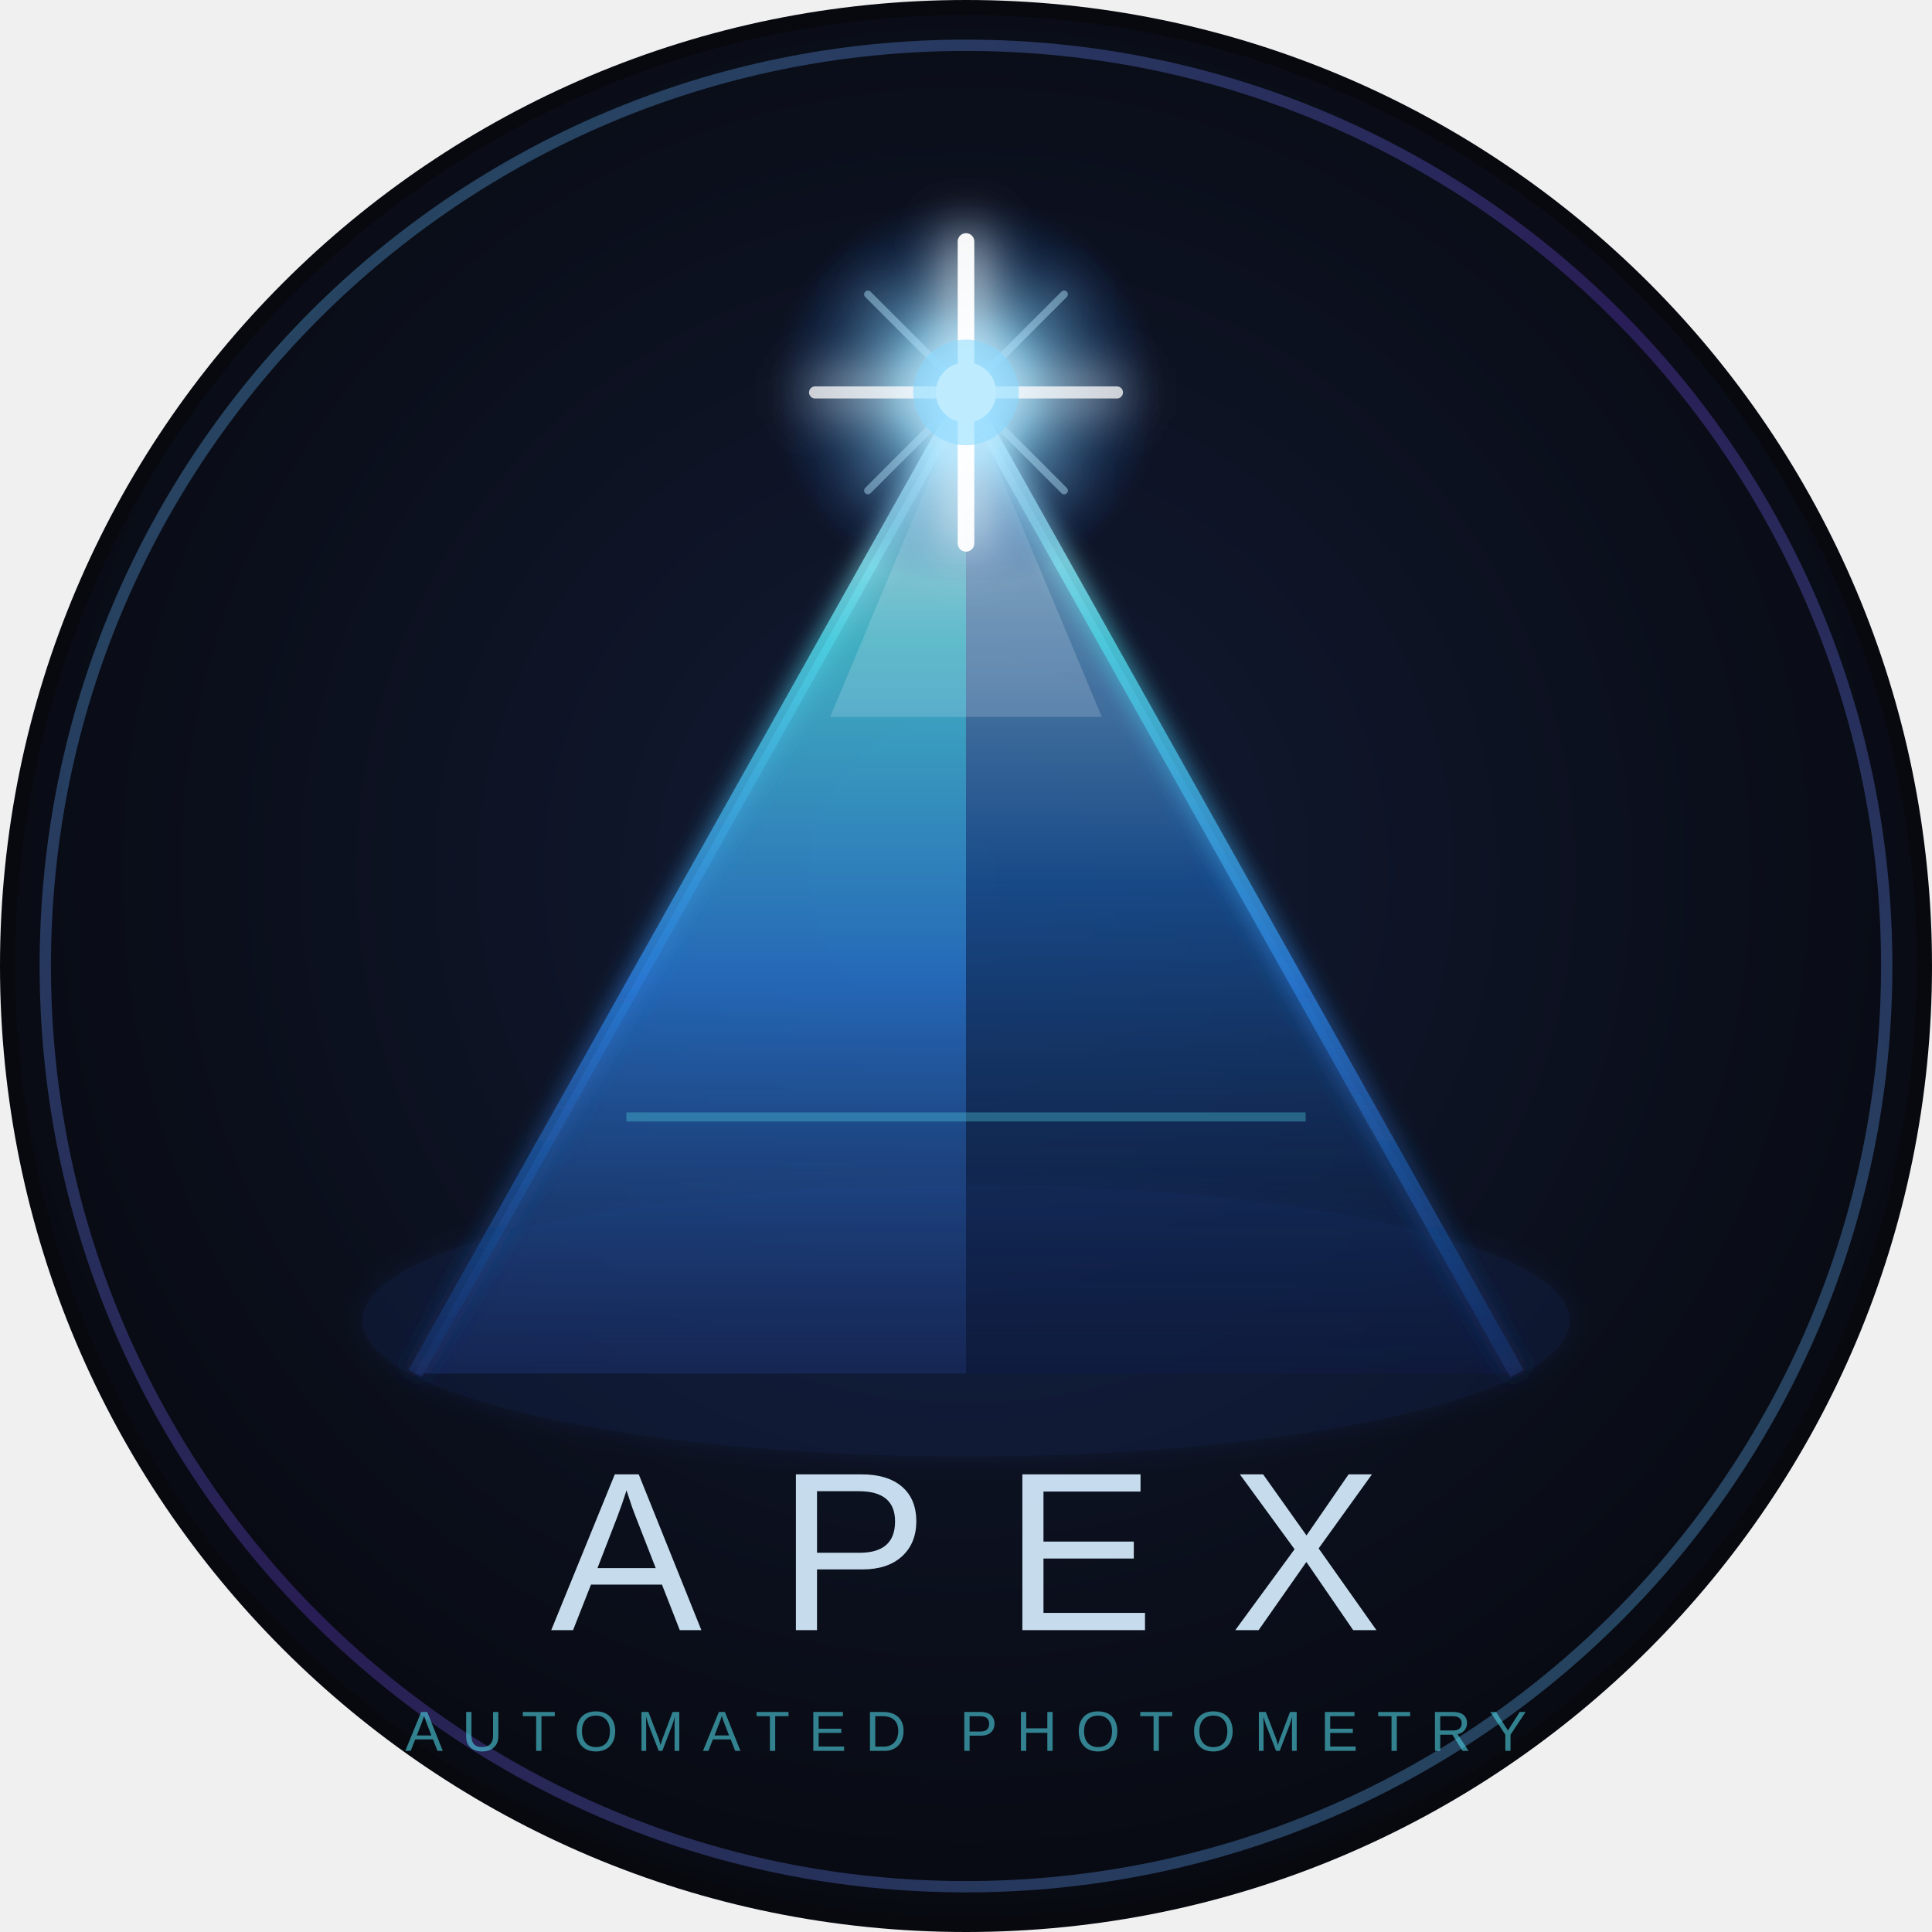
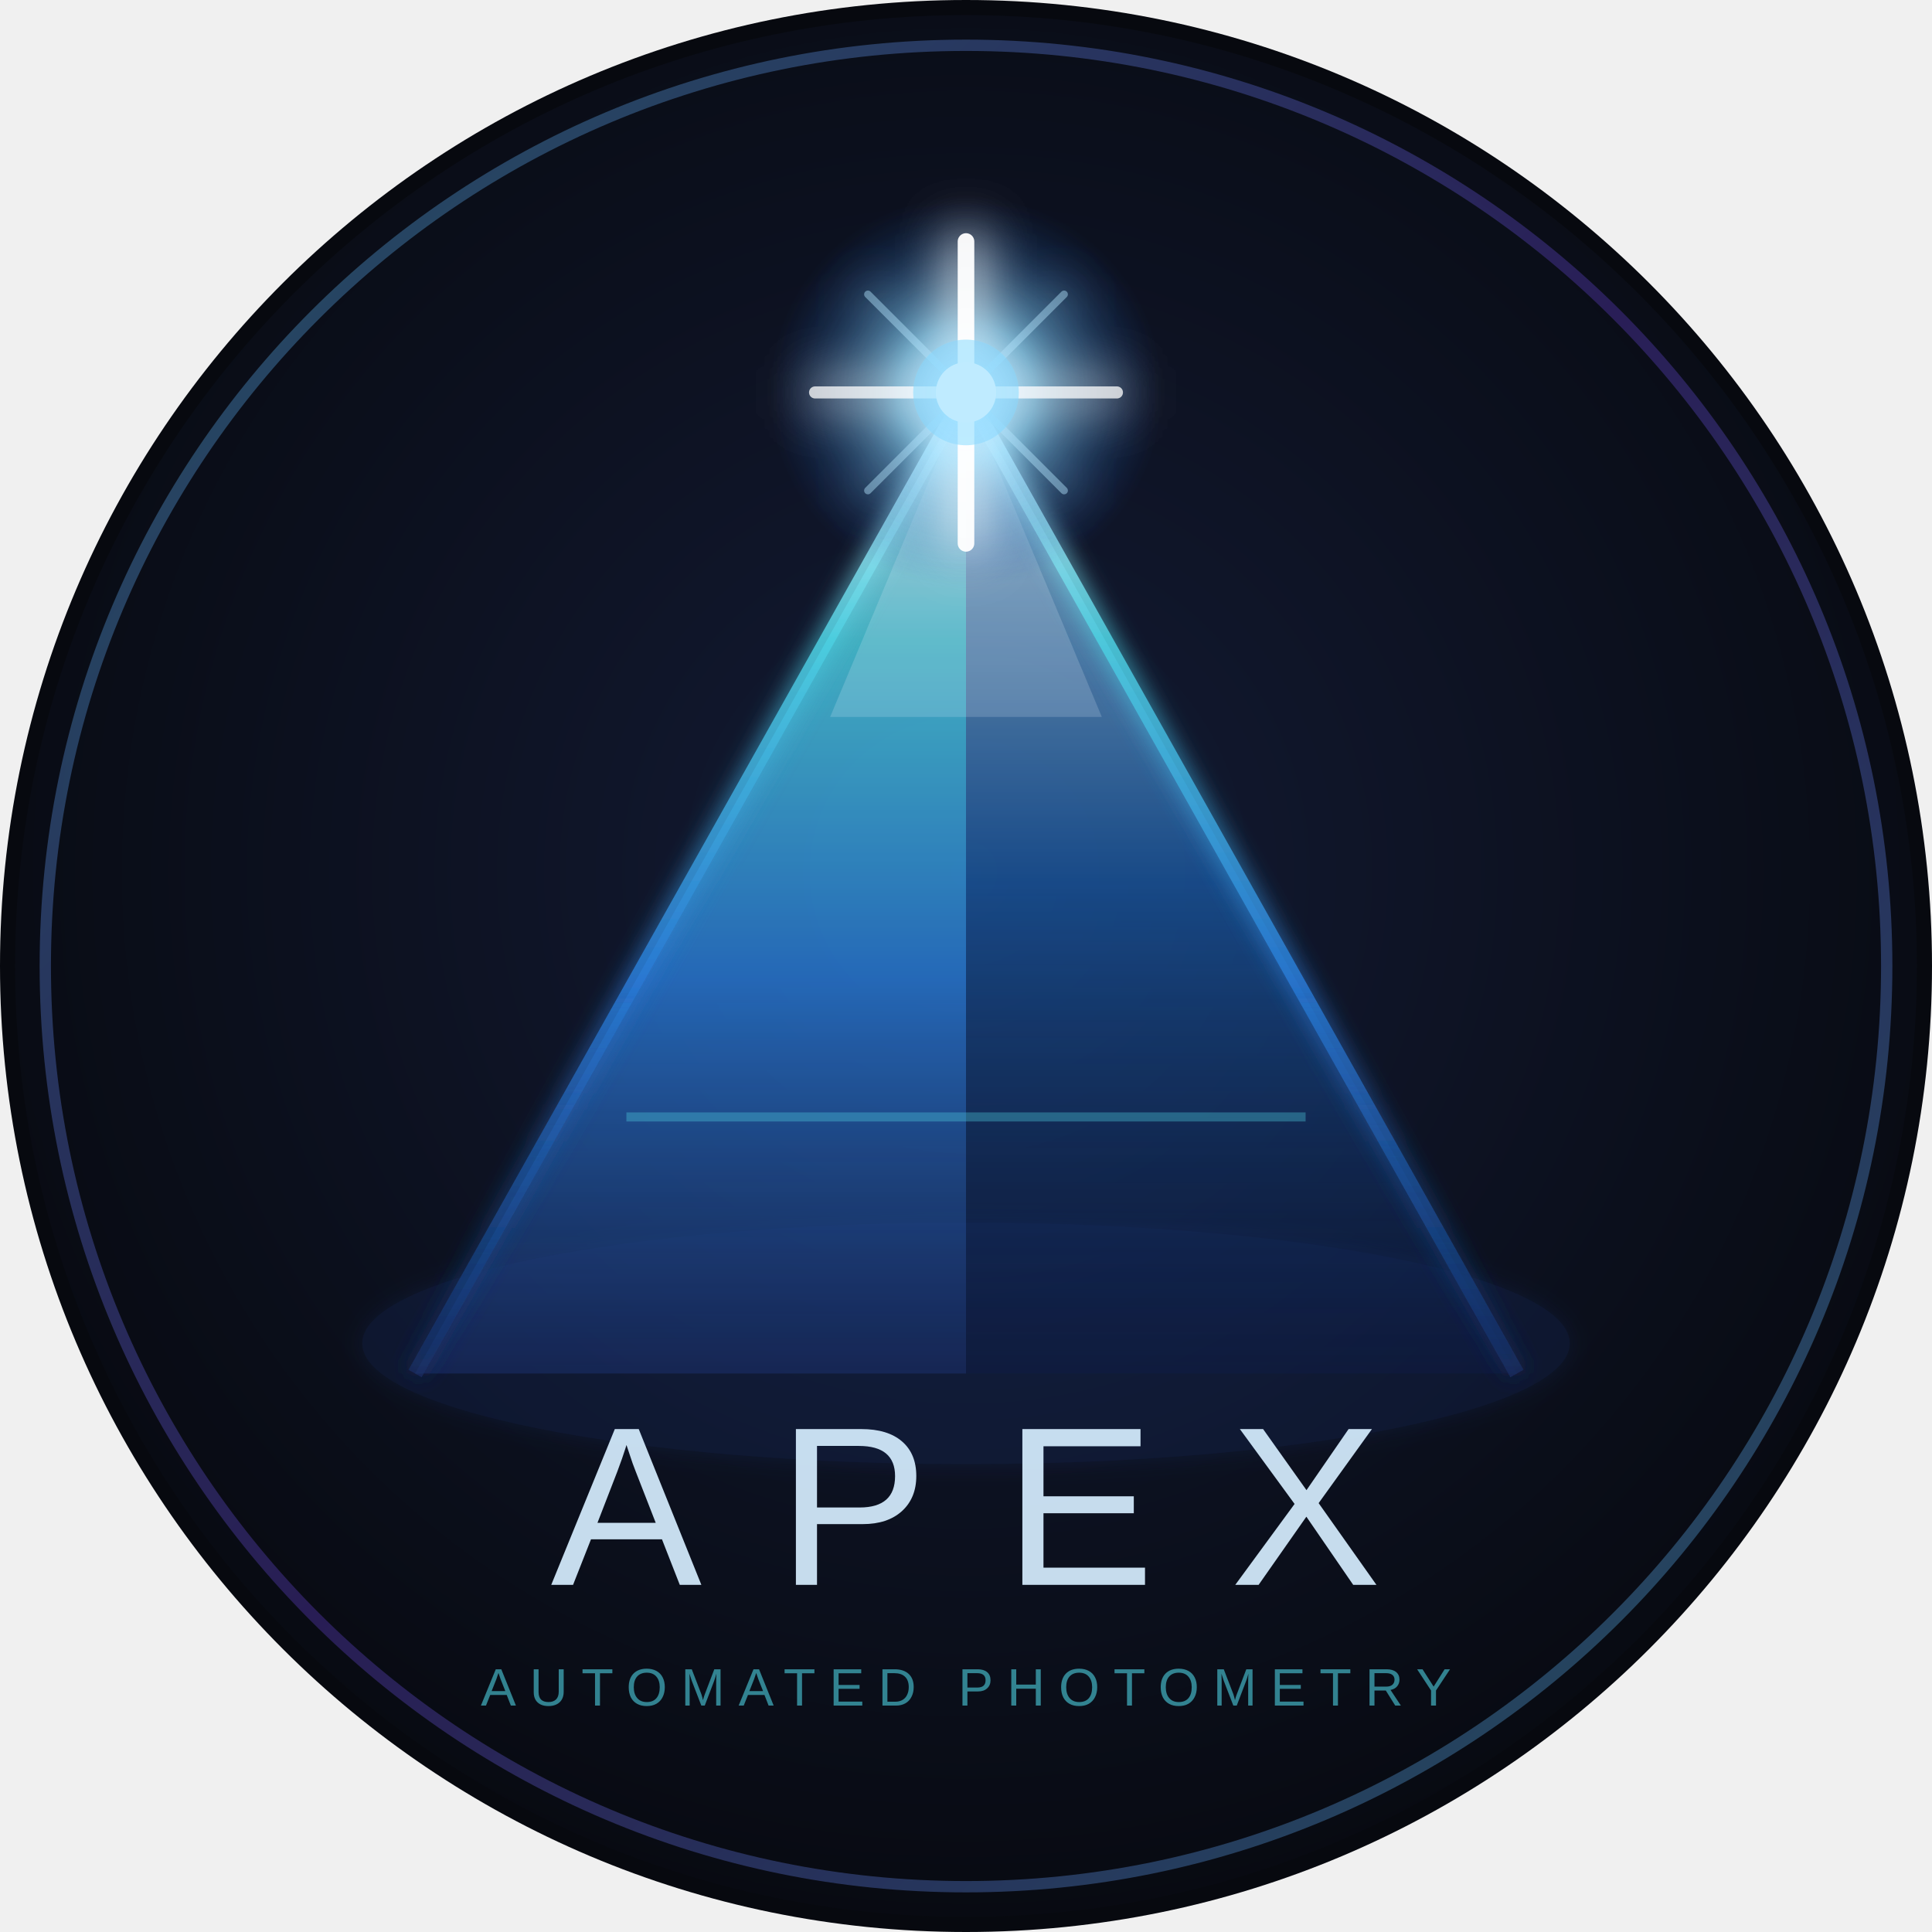
<svg xmlns="http://www.w3.org/2000/svg" viewBox="0 0 256 256" width="256" height="256">
  <defs>
    <radialGradient id="bg" cx="50%" cy="45%" r="60%">
      <stop offset="0%" stop-color="#131b35" />
      <stop offset="100%" stop-color="#07090f" />
    </radialGradient>
    <linearGradient id="mtnGrad" x1="50%" y1="100%" x2="50%" y2="0%">
      <stop offset="0%" stop-color="#1a2f6a" stop-opacity="0.7" />
      <stop offset="40%" stop-color="#2979d4" />
      <stop offset="75%" stop-color="#4dd0e1" />
      <stop offset="100%" stop-color="#e8f5ff" />
    </linearGradient>
    <linearGradient id="mtnRight" x1="50%" y1="100%" x2="50%" y2="0%">
      <stop offset="0%" stop-color="#0d1c4a" stop-opacity="0.5" />
      <stop offset="50%" stop-color="#1a5ca8" />
      <stop offset="100%" stop-color="#b3e5fc" />
    </linearGradient>
    <radialGradient id="starGlow" cx="50%" cy="50%" r="50%">
      <stop offset="0%" stop-color="#ffffff" />
      <stop offset="35%" stop-color="#80d8ff" stop-opacity="0.75" />
      <stop offset="100%" stop-color="#0d47a1" stop-opacity="0" />
    </radialGradient>
    <linearGradient id="ringGrad" x1="0%" y1="0%" x2="100%" y2="100%">
      <stop offset="0%" stop-color="#4dd0e1" stop-opacity="0.7" />
      <stop offset="50%" stop-color="#7c4dff" stop-opacity="0.5" />
      <stop offset="100%" stop-color="#4dd0e1" stop-opacity="0.7" />
    </linearGradient>
    <filter id="starFilter" x="-80%" y="-80%" width="260%" height="260%">
      <feGaussianBlur in="SourceGraphic" stdDeviation="3.5" result="blur" />
      <feMerge>
        <feMergeNode in="blur" />
        <feMergeNode in="blur" />
        <feMergeNode in="SourceGraphic" />
      </feMerge>
    </filter>
    <filter id="edgeGlow" x="-10%" y="-10%" width="120%" height="120%">
      <feGaussianBlur in="SourceGraphic" stdDeviation="1.5" result="blur" />
      <feMerge>
        <feMergeNode in="blur" />
        <feMergeNode in="SourceGraphic" />
      </feMerge>
    </filter>
    <clipPath id="clip">
      <circle cx="128" cy="128" r="122" />
    </clipPath>
  </defs>
  <circle cx="128" cy="128" r="128" fill="#07090f" />
  <circle cx="128" cy="128" r="126" fill="url(#bg)" />
  <circle cx="128" cy="128" r="122" fill="none" stroke="url(#ringGrad)" stroke-width="1.5" opacity="0.55" />
  <g clip-path="url(#clip)">
-     <ellipse cx="128" cy="175" rx="80" ry="18" fill="#1a3a8a" opacity="0.18" filter="url(#edgeGlow)" />
+     <ellipse cx="128" cy="178" rx="80" ry="16" fill="#1a3a8a" opacity="0.18" filter="url(#edgeGlow)" />
    <polygon points="128,52  55,182  128,182" fill="url(#mtnGrad)" opacity="0.82" />
    <polygon points="128,52  128,182  201,182" fill="url(#mtnRight)" opacity="0.72" />
    <polyline points="55,182 128,52 201,182" fill="none" stroke="url(#mtnGrad)" stroke-width="2" filter="url(#edgeGlow)" opacity="0.9" />
    <line x1="83" y1="148" x2="173" y2="148" stroke="#4dd0e1" stroke-width="1.2" opacity="0.35" />
    <polygon points="128,52  110,95  146,95" fill="#e8f5ff" opacity="0.18" />
    <circle cx="128" cy="52" r="26" fill="url(#starGlow)" opacity="0.85" />
    <g filter="url(#starFilter)">
      <line x1="128" y1="32" x2="128" y2="72" stroke="#ffffff" stroke-width="2.2" stroke-linecap="round" opacity="0.95" />
      <line x1="108" y1="52" x2="148" y2="52" stroke="#ffffff" stroke-width="1.6" stroke-linecap="round" opacity="0.75" />
      <line x1="115" y1="39" x2="141" y2="65" stroke="#b3e5fc" stroke-width="1" stroke-linecap="round" opacity="0.45" />
      <line x1="141" y1="39" x2="115" y2="65" stroke="#b3e5fc" stroke-width="1" stroke-linecap="round" opacity="0.45" />
      <circle cx="128" cy="52" r="4" fill="#ffffff" />
      <circle cx="128" cy="52" r="7" fill="#80d8ff" opacity="0.5" />
    </g>
  </g>
-   <text x="128" y="216" font-family="'Segoe UI', 'Helvetica Neue', Arial, sans-serif" font-size="30" font-weight="200" letter-spacing="10" fill="#d6eeff" text-anchor="middle" opacity="0.92">APEX</text>
-   <text x="128" y="232" font-family="'Segoe UI', 'Helvetica Neue', Arial, sans-serif" font-size="7.5" font-weight="300" letter-spacing="2.5" fill="#4dd0e1" text-anchor="middle" opacity="0.6">AUTOMATED PHOTOMETRY</text>
+   <text x="128" y="210" font-family="'Segoe UI', 'Helvetica Neue', Arial, sans-serif" font-size="30" font-weight="200" letter-spacing="10" fill="#d6eeff" text-anchor="middle" opacity="0.92">APEX</text>
+   <text x="128" y="226" font-family="'Segoe UI', 'Helvetica Neue', Arial, sans-serif" font-size="7" font-weight="300" letter-spacing="1.8" fill="#4dd0e1" text-anchor="middle" opacity="0.6">AUTOMATED PHOTOMETRY</text>
</svg>
